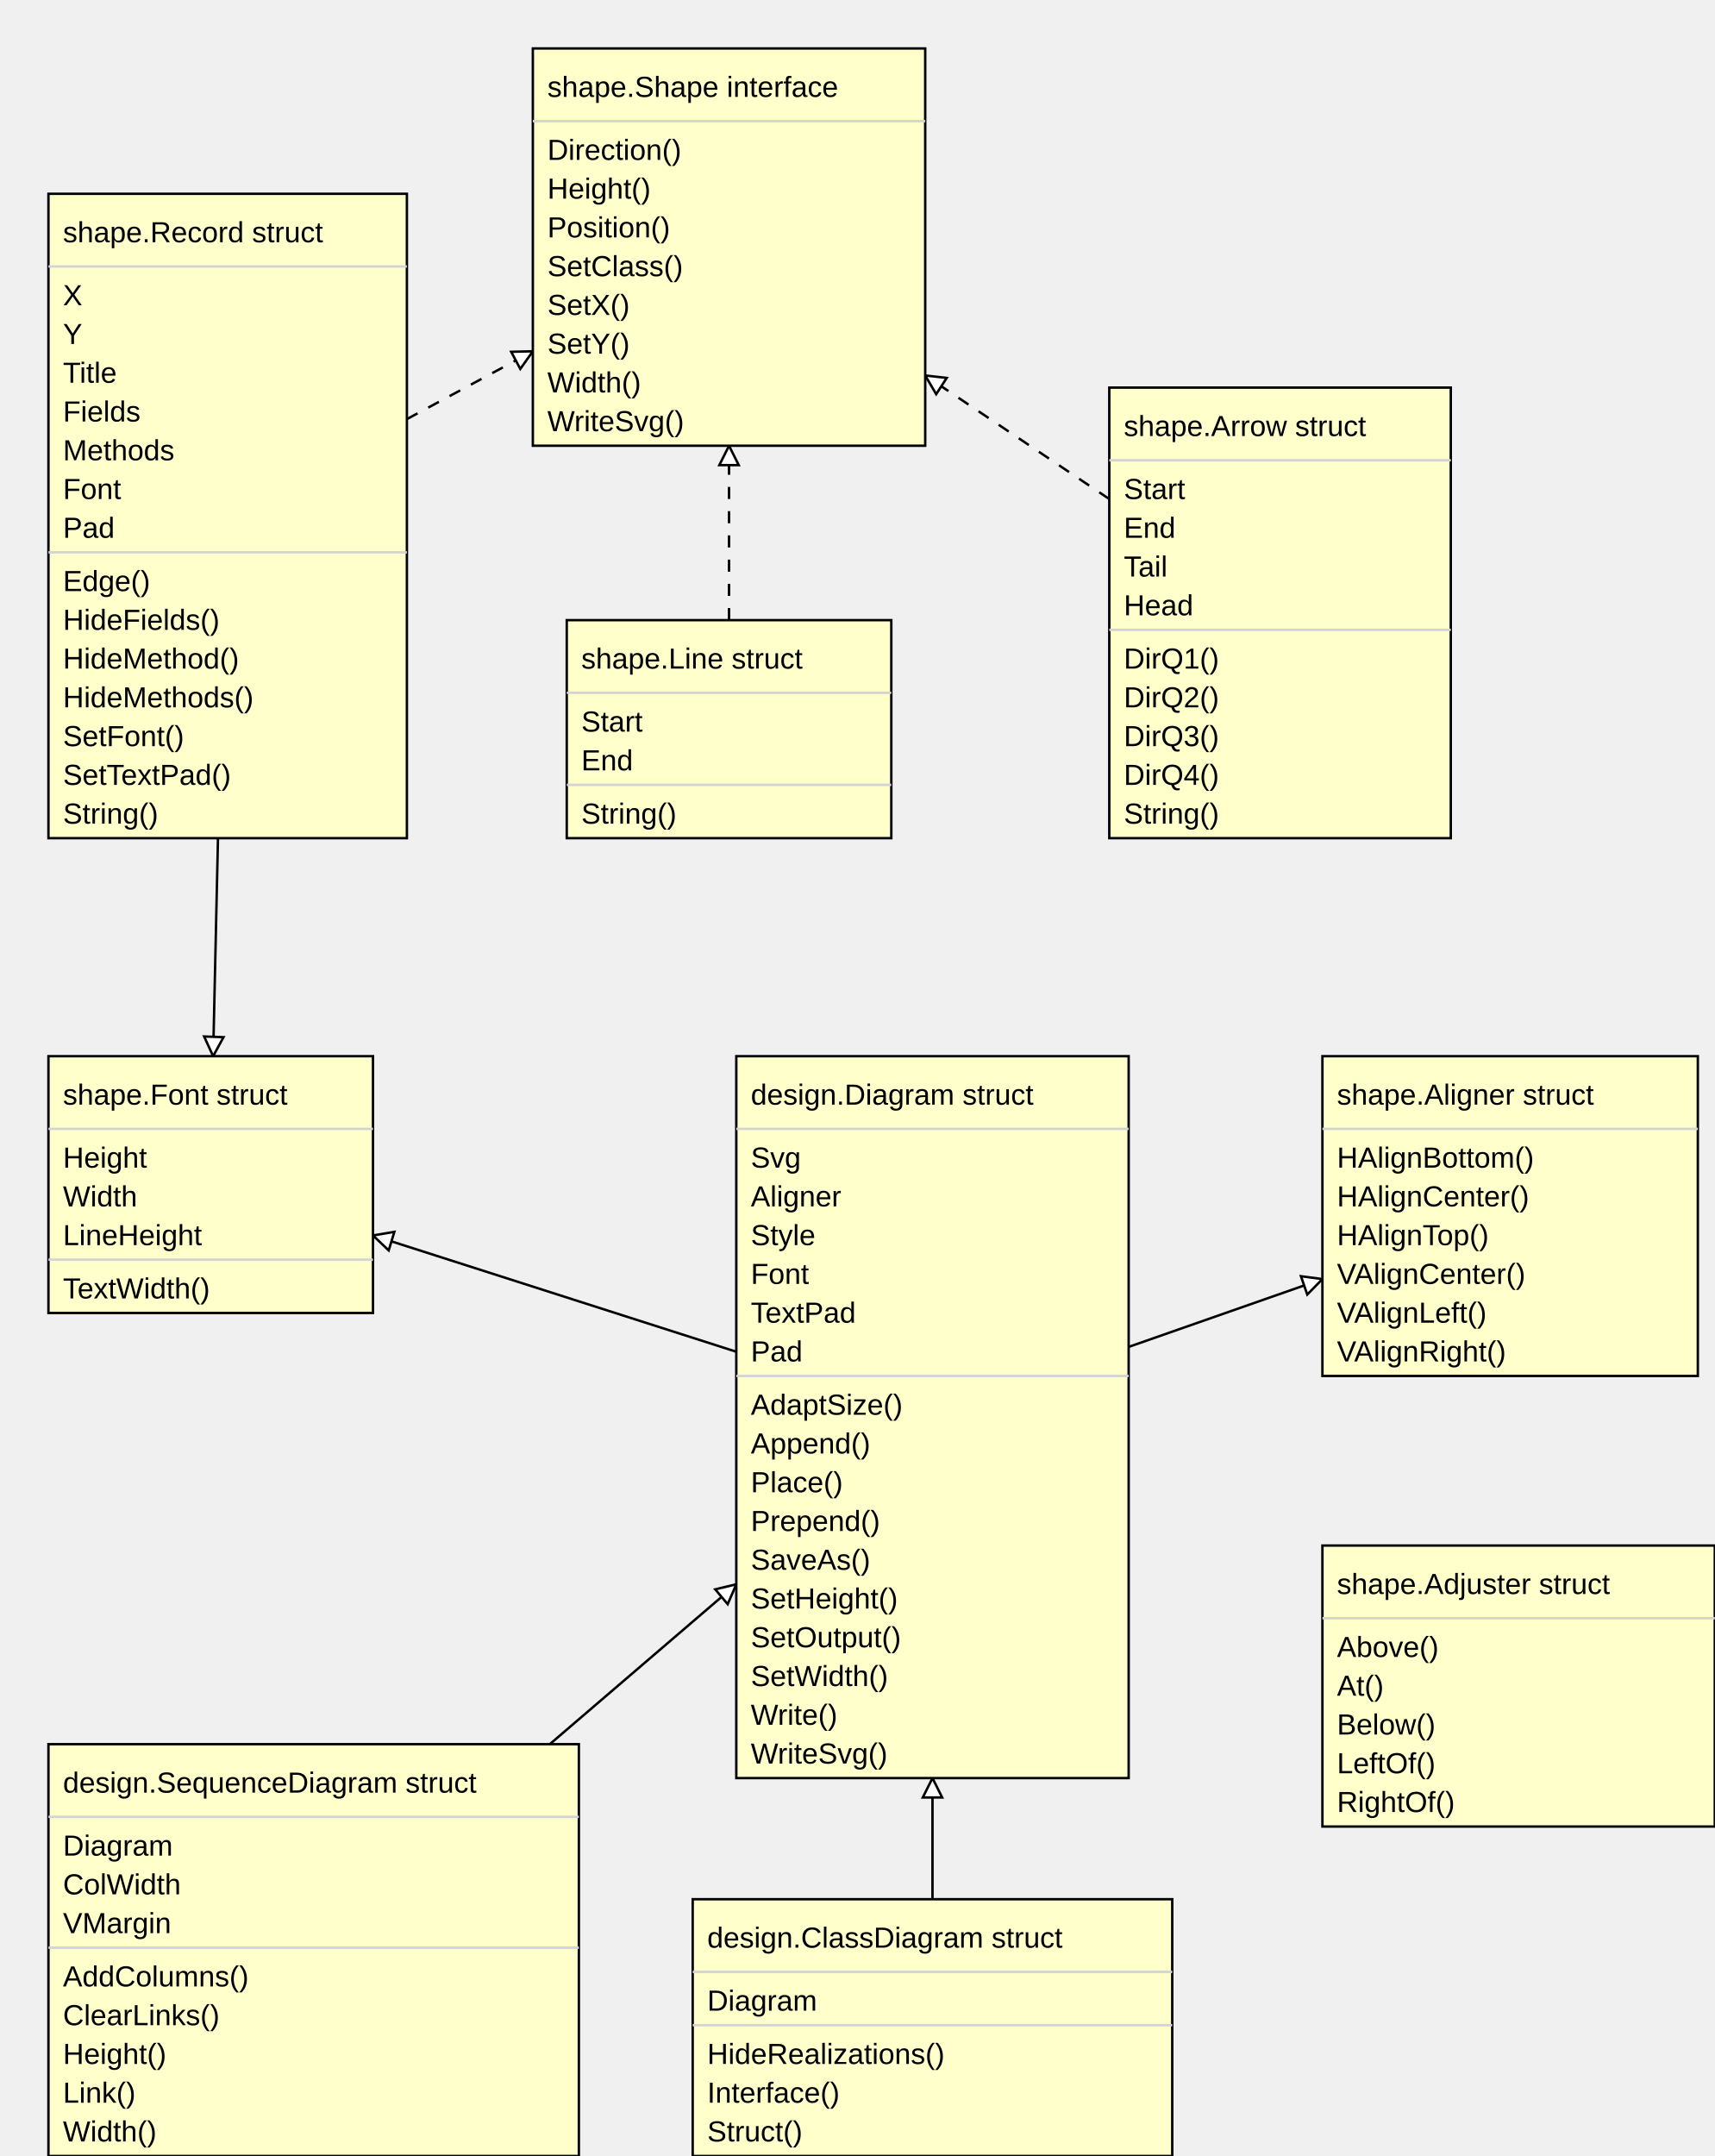
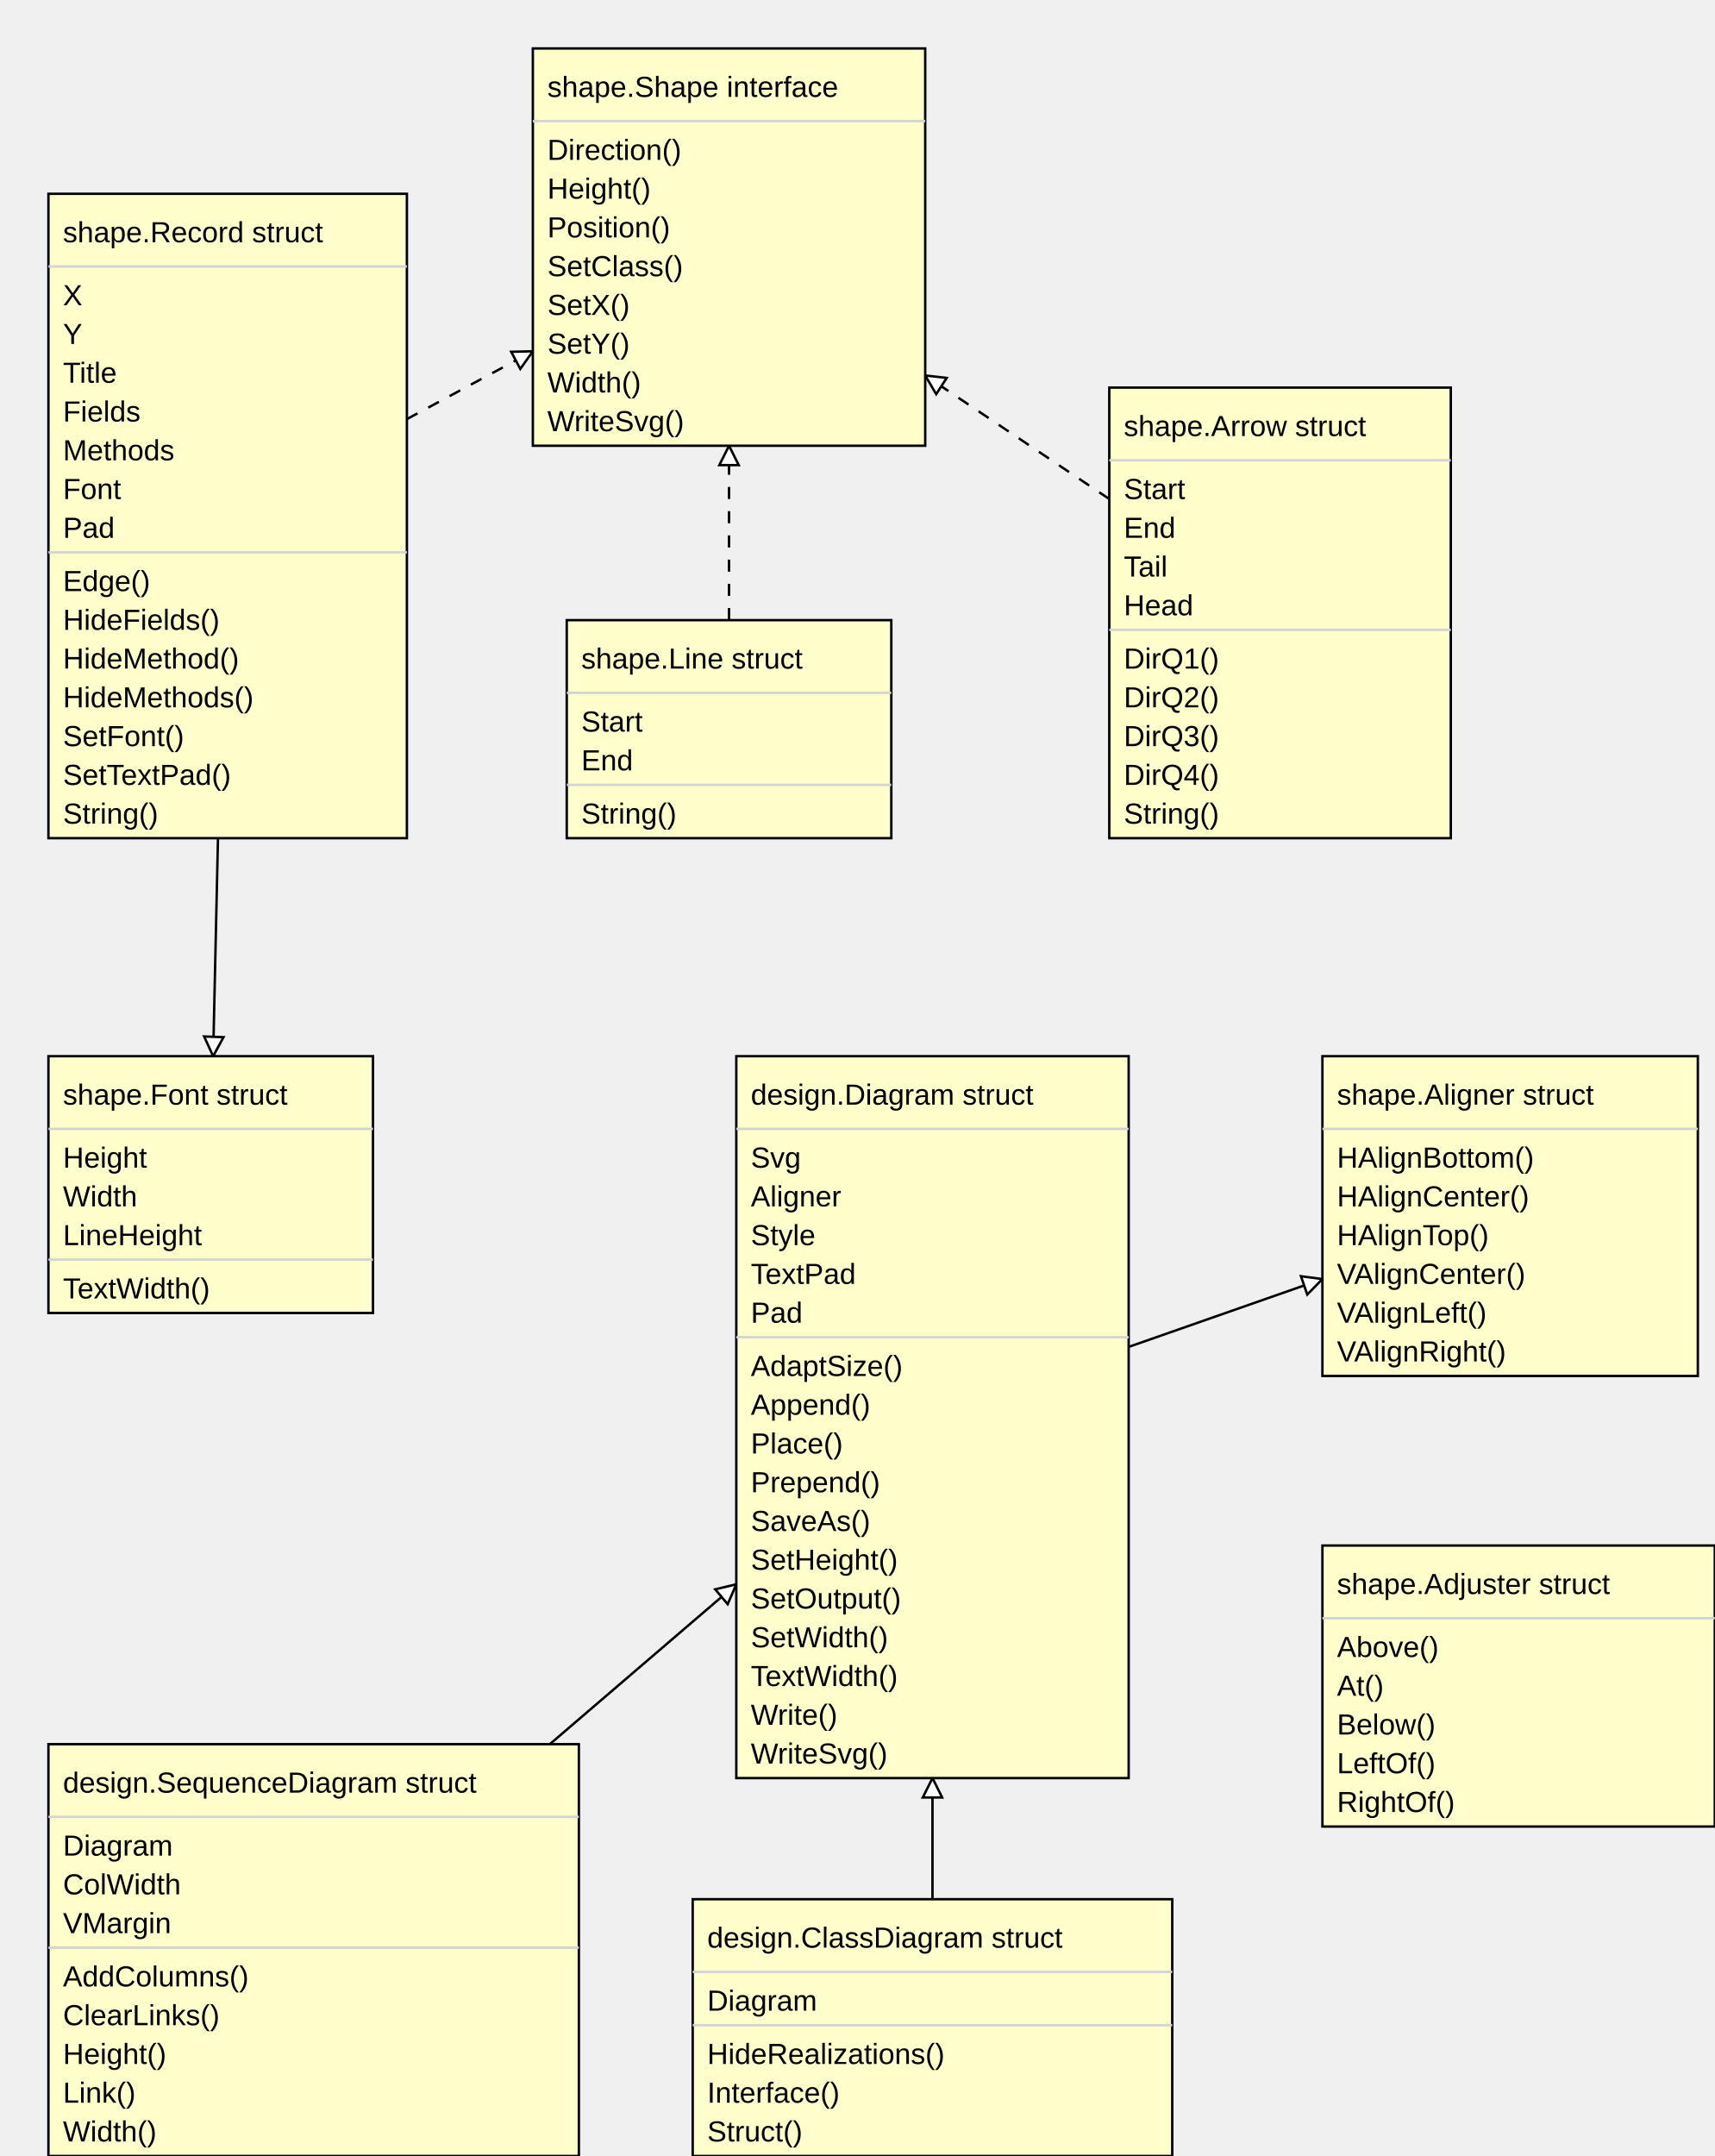
<svg xmlns="http://www.w3.org/2000/svg" width="708" height="890" font-family="Arial, Helvetica, sans-serif">
  <path stroke="black" stroke-dasharray="5,5,5" d="M168,173 L220,145" />
  <g transform="rotate(-28 220 145)">
    <path stroke="black" fill="#ffffff" d="M220,145 l-8,-4 l 0,8 Z" />
  </g>
  <path stroke="black" stroke-dasharray="5,5,5" d="M458,206 L382,155" />
  <g transform="rotate(213 382 155)">
    <path stroke="black" fill="#ffffff" d="M382,155 l-8,-4 l 0,8 Z" />
  </g>
  <path stroke="black" stroke-dasharray="5,5,5" d="M301,256 L301,184" />
  <g transform="rotate(-90 301 184)">
    <path stroke="black" fill="#ffffff" d="M301,184 l-8,-4 l 0,8 Z" />
  </g>
  <path stroke="black" d="M90,346 L88,436" />
  <g transform="rotate(92 88 436)">
    <path stroke="black" fill="#ffffff" d="M88,436 l-8,-4 l 0,8 Z" />
  </g>
  <path stroke="black" d="M227,720 L304,654" />
  <g transform="rotate(-40 304 654)">
    <path stroke="black" fill="#ffffff" d="M304,654 l-8,-4 l 0,8 Z" />
  </g>
  <path stroke="black" d="M385,784 L385,734" />
  <g transform="rotate(-90 385 734)">
    <path stroke="black" fill="#ffffff" d="M385,734 l-8,-4 l 0,8 Z" />
  </g>
  <path stroke="black" d="M466,556 L546,528" />
  <g transform="rotate(-19 546 528)">
    <path stroke="black" fill="#ffffff" d="M546,528 l-8,-4 l 0,8 Z" />
-   </g>
-   <path stroke="black" d="M304,558 L154,510" />
-   <g transform="rotate(197 154 510)">
-     <path stroke="black" fill="#ffffff" d="M154,510 l-8,-4 l 0,8 Z" />
  </g>
  <rect stroke="black" fill="#ffffcc" x="220" y="20" width="162" height="164" />
  <line stroke="#d3d3d3" x1="220" y1="50" x2="382" y2="50" />
  <text font-family="Arial" Helvetica="sans-serif" font-size="12px" x="226" y="66">Direction()</text>
  <text font-family="Arial" Helvetica="sans-serif" font-size="12px" x="226" y="82">Height()</text>
  <text font-family="Arial" Helvetica="sans-serif" font-size="12px" x="226" y="98">Position()</text>
  <text font-family="Arial" Helvetica="sans-serif" font-size="12px" x="226" y="114">SetClass()</text>
  <text font-family="Arial" Helvetica="sans-serif" font-size="12px" x="226" y="130">SetX()</text>
  <text font-family="Arial" Helvetica="sans-serif" font-size="12px" x="226" y="146">SetY()</text>
  <text font-family="Arial" Helvetica="sans-serif" font-size="12px" x="226" y="162">Width()</text>
  <text font-family="Arial" Helvetica="sans-serif" font-size="12px" x="226" y="178">WriteSvg()</text>
  <text font-family="Arial" Helvetica="sans-serif" font-size="12px" x="226" y="40">shape.Shape interface</text>
  <rect stroke="black" fill="#ffffcc" x="20" y="80" width="148" height="266" />
  <line stroke="#d3d3d3" x1="20" y1="110" x2="168" y2="110" />
  <text font-family="Arial" Helvetica="sans-serif" font-size="12px" x="26" y="126">X</text>
  <text font-family="Arial" Helvetica="sans-serif" font-size="12px" x="26" y="142">Y</text>
  <text font-family="Arial" Helvetica="sans-serif" font-size="12px" x="26" y="158">Title</text>
  <text font-family="Arial" Helvetica="sans-serif" font-size="12px" x="26" y="174">Fields</text>
  <text font-family="Arial" Helvetica="sans-serif" font-size="12px" x="26" y="190">Methods</text>
  <text font-family="Arial" Helvetica="sans-serif" font-size="12px" x="26" y="206">Font</text>
  <text font-family="Arial" Helvetica="sans-serif" font-size="12px" x="26" y="222">Pad</text>
  <line stroke="#d3d3d3" x1="20" y1="228" x2="168" y2="228" />
  <text font-family="Arial" Helvetica="sans-serif" font-size="12px" x="26" y="244">Edge()</text>
  <text font-family="Arial" Helvetica="sans-serif" font-size="12px" x="26" y="260">HideFields()</text>
  <text font-family="Arial" Helvetica="sans-serif" font-size="12px" x="26" y="276">HideMethod()</text>
  <text font-family="Arial" Helvetica="sans-serif" font-size="12px" x="26" y="292">HideMethods()</text>
  <text font-family="Arial" Helvetica="sans-serif" font-size="12px" x="26" y="308">SetFont()</text>
  <text font-family="Arial" Helvetica="sans-serif" font-size="12px" x="26" y="324">SetTextPad()</text>
  <text font-family="Arial" Helvetica="sans-serif" font-size="12px" x="26" y="340">String()</text>
  <text font-family="Arial" Helvetica="sans-serif" font-size="12px" x="26" y="100">shape.Record struct</text>
  <rect stroke="black" fill="#ffffcc" x="234" y="256" width="134" height="90" />
  <line stroke="#d3d3d3" x1="234" y1="286" x2="368" y2="286" />
  <text font-family="Arial" Helvetica="sans-serif" font-size="12px" x="240" y="302">Start</text>
  <text font-family="Arial" Helvetica="sans-serif" font-size="12px" x="240" y="318">End</text>
  <line stroke="#d3d3d3" x1="234" y1="324" x2="368" y2="324" />
  <text font-family="Arial" Helvetica="sans-serif" font-size="12px" x="240" y="340">String()</text>
  <text font-family="Arial" Helvetica="sans-serif" font-size="12px" x="240" y="276">shape.Line struct</text>
  <rect stroke="black" fill="#ffffcc" x="458" y="160" width="141" height="186" />
  <line stroke="#d3d3d3" x1="458" y1="190" x2="599" y2="190" />
  <text font-family="Arial" Helvetica="sans-serif" font-size="12px" x="464" y="206">Start</text>
  <text font-family="Arial" Helvetica="sans-serif" font-size="12px" x="464" y="222">End</text>
  <text font-family="Arial" Helvetica="sans-serif" font-size="12px" x="464" y="238">Tail</text>
  <text font-family="Arial" Helvetica="sans-serif" font-size="12px" x="464" y="254">Head</text>
  <line stroke="#d3d3d3" x1="458" y1="260" x2="599" y2="260" />
  <text font-family="Arial" Helvetica="sans-serif" font-size="12px" x="464" y="276">DirQ1()</text>
  <text font-family="Arial" Helvetica="sans-serif" font-size="12px" x="464" y="292">DirQ2()</text>
  <text font-family="Arial" Helvetica="sans-serif" font-size="12px" x="464" y="308">DirQ3()</text>
  <text font-family="Arial" Helvetica="sans-serif" font-size="12px" x="464" y="324">DirQ4()</text>
  <text font-family="Arial" Helvetica="sans-serif" font-size="12px" x="464" y="340">String()</text>
  <text font-family="Arial" Helvetica="sans-serif" font-size="12px" x="464" y="180">shape.Arrow struct</text>
  <rect stroke="black" fill="#ffffcc" x="20" y="436" width="134" height="106" />
  <line stroke="#d3d3d3" x1="20" y1="466" x2="154" y2="466" />
  <text font-family="Arial" Helvetica="sans-serif" font-size="12px" x="26" y="482">Height</text>
  <text font-family="Arial" Helvetica="sans-serif" font-size="12px" x="26" y="498">Width</text>
  <text font-family="Arial" Helvetica="sans-serif" font-size="12px" x="26" y="514">LineHeight</text>
  <line stroke="#d3d3d3" x1="20" y1="520" x2="154" y2="520" />
  <text font-family="Arial" Helvetica="sans-serif" font-size="12px" x="26" y="536">TextWidth()</text>
  <text font-family="Arial" Helvetica="sans-serif" font-size="12px" x="26" y="456">shape.Font struct</text>
  <rect stroke="black" fill="#ffffcc" x="304" y="436" width="162" height="298" />
  <line stroke="#d3d3d3" x1="304" y1="466" x2="466" y2="466" />
  <text font-family="Arial" Helvetica="sans-serif" font-size="12px" x="310" y="482">Svg</text>
  <text font-family="Arial" Helvetica="sans-serif" font-size="12px" x="310" y="498">Aligner</text>
  <text font-family="Arial" Helvetica="sans-serif" font-size="12px" x="310" y="514">Style</text>
-   <text font-family="Arial" Helvetica="sans-serif" font-size="12px" x="310" y="530">Font</text>
-   <text font-family="Arial" Helvetica="sans-serif" font-size="12px" x="310" y="546">TextPad</text>
-   <text font-family="Arial" Helvetica="sans-serif" font-size="12px" x="310" y="562">Pad</text>
-   <line stroke="#d3d3d3" x1="304" y1="568" x2="466" y2="568" />
-   <text font-family="Arial" Helvetica="sans-serif" font-size="12px" x="310" y="584">AdaptSize()</text>
-   <text font-family="Arial" Helvetica="sans-serif" font-size="12px" x="310" y="600">Append()</text>
-   <text font-family="Arial" Helvetica="sans-serif" font-size="12px" x="310" y="616">Place()</text>
-   <text font-family="Arial" Helvetica="sans-serif" font-size="12px" x="310" y="632">Prepend()</text>
-   <text font-family="Arial" Helvetica="sans-serif" font-size="12px" x="310" y="648">SaveAs()</text>
-   <text font-family="Arial" Helvetica="sans-serif" font-size="12px" x="310" y="664">SetHeight()</text>
-   <text font-family="Arial" Helvetica="sans-serif" font-size="12px" x="310" y="680">SetOutput()</text>
-   <text font-family="Arial" Helvetica="sans-serif" font-size="12px" x="310" y="696">SetWidth()</text>
+   <text font-family="Arial" Helvetica="sans-serif" font-size="12px" x="310" y="530">TextPad</text>
+   <text font-family="Arial" Helvetica="sans-serif" font-size="12px" x="310" y="546">Pad</text>
+   <line stroke="#d3d3d3" x1="304" y1="552" x2="466" y2="552" />
+   <text font-family="Arial" Helvetica="sans-serif" font-size="12px" x="310" y="568">AdaptSize()</text>
+   <text font-family="Arial" Helvetica="sans-serif" font-size="12px" x="310" y="584">Append()</text>
+   <text font-family="Arial" Helvetica="sans-serif" font-size="12px" x="310" y="600">Place()</text>
+   <text font-family="Arial" Helvetica="sans-serif" font-size="12px" x="310" y="616">Prepend()</text>
+   <text font-family="Arial" Helvetica="sans-serif" font-size="12px" x="310" y="632">SaveAs()</text>
+   <text font-family="Arial" Helvetica="sans-serif" font-size="12px" x="310" y="648">SetHeight()</text>
+   <text font-family="Arial" Helvetica="sans-serif" font-size="12px" x="310" y="664">SetOutput()</text>
+   <text font-family="Arial" Helvetica="sans-serif" font-size="12px" x="310" y="680">SetWidth()</text>
+   <text font-family="Arial" Helvetica="sans-serif" font-size="12px" x="310" y="696">TextWidth()</text>
  <text font-family="Arial" Helvetica="sans-serif" font-size="12px" x="310" y="712">Write()</text>
  <text font-family="Arial" Helvetica="sans-serif" font-size="12px" x="310" y="728">WriteSvg()</text>
  <text font-family="Arial" Helvetica="sans-serif" font-size="12px" x="310" y="456">design.Diagram struct</text>
  <rect stroke="black" fill="#ffffcc" x="546" y="436" width="155" height="132" />
  <line stroke="#d3d3d3" x1="546" y1="466" x2="701" y2="466" />
  <text font-family="Arial" Helvetica="sans-serif" font-size="12px" x="552" y="482">HAlignBottom()</text>
  <text font-family="Arial" Helvetica="sans-serif" font-size="12px" x="552" y="498">HAlignCenter()</text>
  <text font-family="Arial" Helvetica="sans-serif" font-size="12px" x="552" y="514">HAlignTop()</text>
  <text font-family="Arial" Helvetica="sans-serif" font-size="12px" x="552" y="530">VAlignCenter()</text>
  <text font-family="Arial" Helvetica="sans-serif" font-size="12px" x="552" y="546">VAlignLeft()</text>
  <text font-family="Arial" Helvetica="sans-serif" font-size="12px" x="552" y="562">VAlignRight()</text>
  <text font-family="Arial" Helvetica="sans-serif" font-size="12px" x="552" y="456">shape.Aligner struct</text>
  <rect stroke="black" fill="#ffffcc" x="20" y="720" width="219" height="170" />
  <line stroke="#d3d3d3" x1="20" y1="750" x2="239" y2="750" />
  <text font-family="Arial" Helvetica="sans-serif" font-size="12px" x="26" y="766">Diagram</text>
  <text font-family="Arial" Helvetica="sans-serif" font-size="12px" x="26" y="782">ColWidth</text>
  <text font-family="Arial" Helvetica="sans-serif" font-size="12px" x="26" y="798">VMargin</text>
  <line stroke="#d3d3d3" x1="20" y1="804" x2="239" y2="804" />
  <text font-family="Arial" Helvetica="sans-serif" font-size="12px" x="26" y="820">AddColumns()</text>
  <text font-family="Arial" Helvetica="sans-serif" font-size="12px" x="26" y="836">ClearLinks()</text>
  <text font-family="Arial" Helvetica="sans-serif" font-size="12px" x="26" y="852">Height()</text>
  <text font-family="Arial" Helvetica="sans-serif" font-size="12px" x="26" y="868">Link()</text>
  <text font-family="Arial" Helvetica="sans-serif" font-size="12px" x="26" y="884">Width()</text>
  <text font-family="Arial" Helvetica="sans-serif" font-size="12px" x="26" y="740">design.SequenceDiagram struct</text>
  <rect stroke="black" fill="#ffffcc" x="546" y="638" width="162" height="116" />
  <line stroke="#d3d3d3" x1="546" y1="668" x2="708" y2="668" />
  <text font-family="Arial" Helvetica="sans-serif" font-size="12px" x="552" y="684">Above()</text>
  <text font-family="Arial" Helvetica="sans-serif" font-size="12px" x="552" y="700">At()</text>
  <text font-family="Arial" Helvetica="sans-serif" font-size="12px" x="552" y="716">Below()</text>
  <text font-family="Arial" Helvetica="sans-serif" font-size="12px" x="552" y="732">LeftOf()</text>
  <text font-family="Arial" Helvetica="sans-serif" font-size="12px" x="552" y="748">RightOf()</text>
  <text font-family="Arial" Helvetica="sans-serif" font-size="12px" x="552" y="658">shape.Adjuster struct</text>
  <rect stroke="black" fill="#ffffcc" x="286" y="784" width="198" height="106" />
  <line stroke="#d3d3d3" x1="286" y1="814" x2="484" y2="814" />
  <text font-family="Arial" Helvetica="sans-serif" font-size="12px" x="292" y="830">Diagram</text>
  <line stroke="#d3d3d3" x1="286" y1="836" x2="484" y2="836" />
  <text font-family="Arial" Helvetica="sans-serif" font-size="12px" x="292" y="852">HideRealizations()</text>
  <text font-family="Arial" Helvetica="sans-serif" font-size="12px" x="292" y="868">Interface()</text>
  <text font-family="Arial" Helvetica="sans-serif" font-size="12px" x="292" y="884">Struct()</text>
  <text font-family="Arial" Helvetica="sans-serif" font-size="12px" x="292" y="804">design.ClassDiagram struct</text>
</svg>
